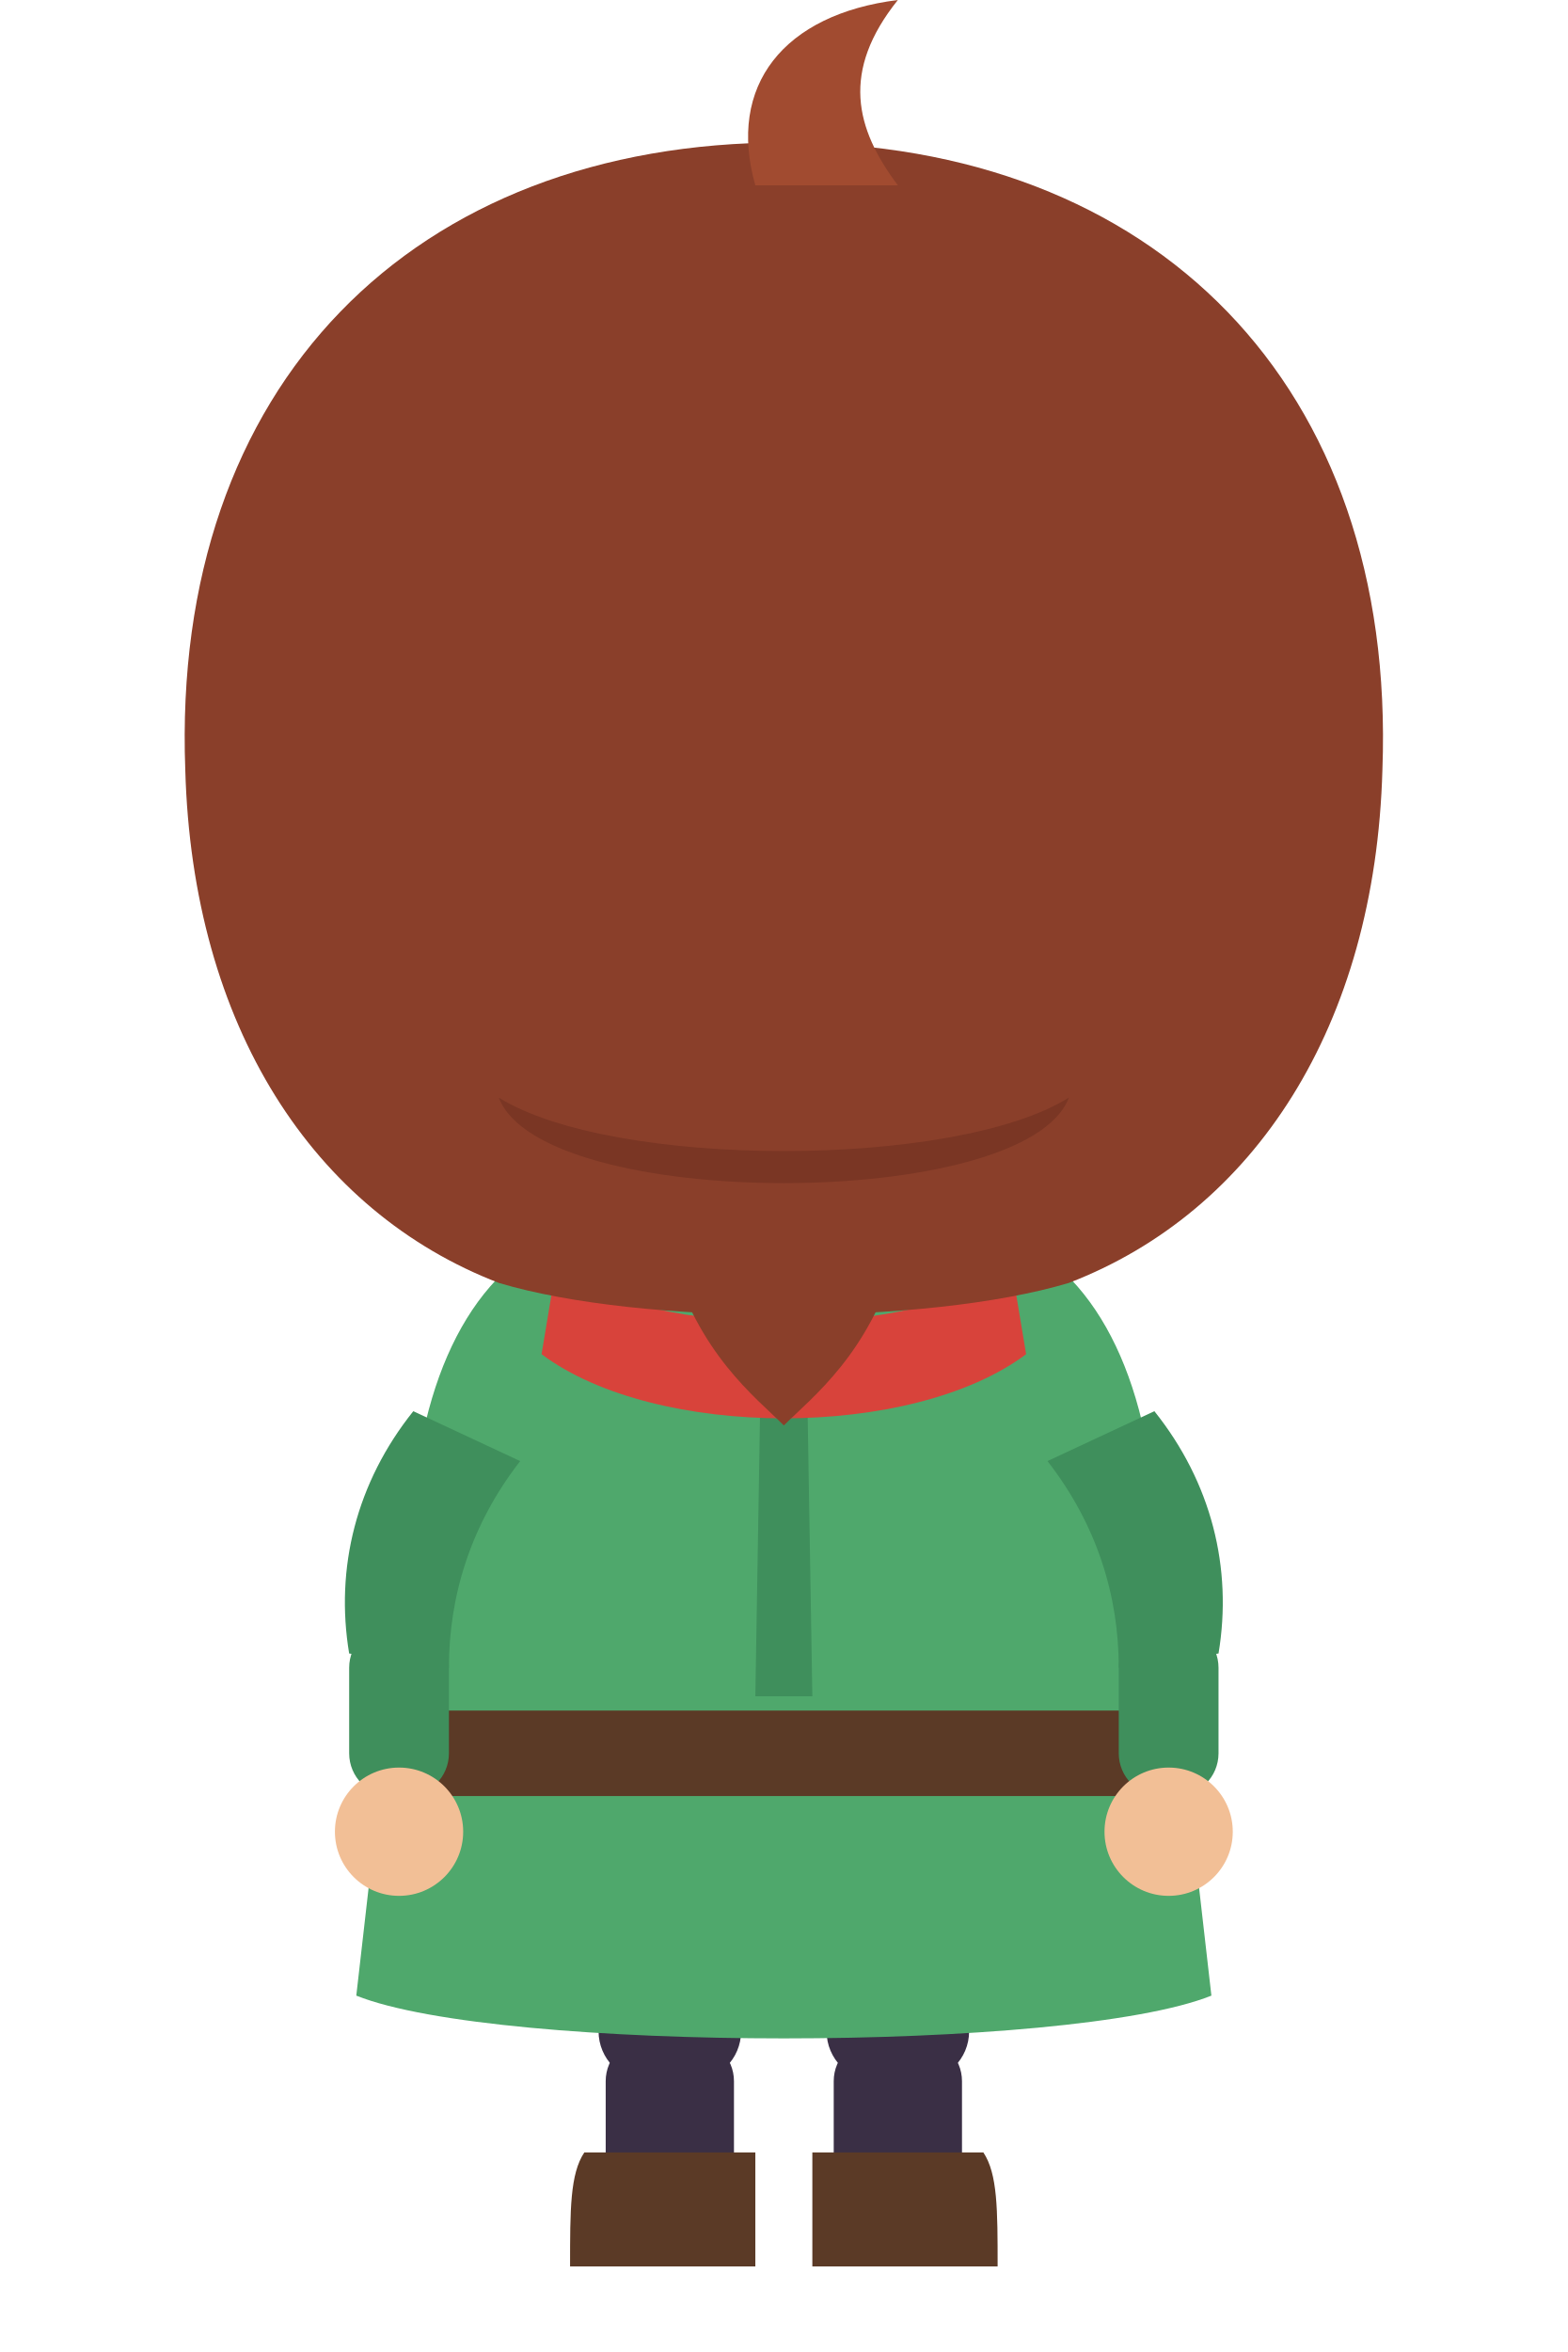
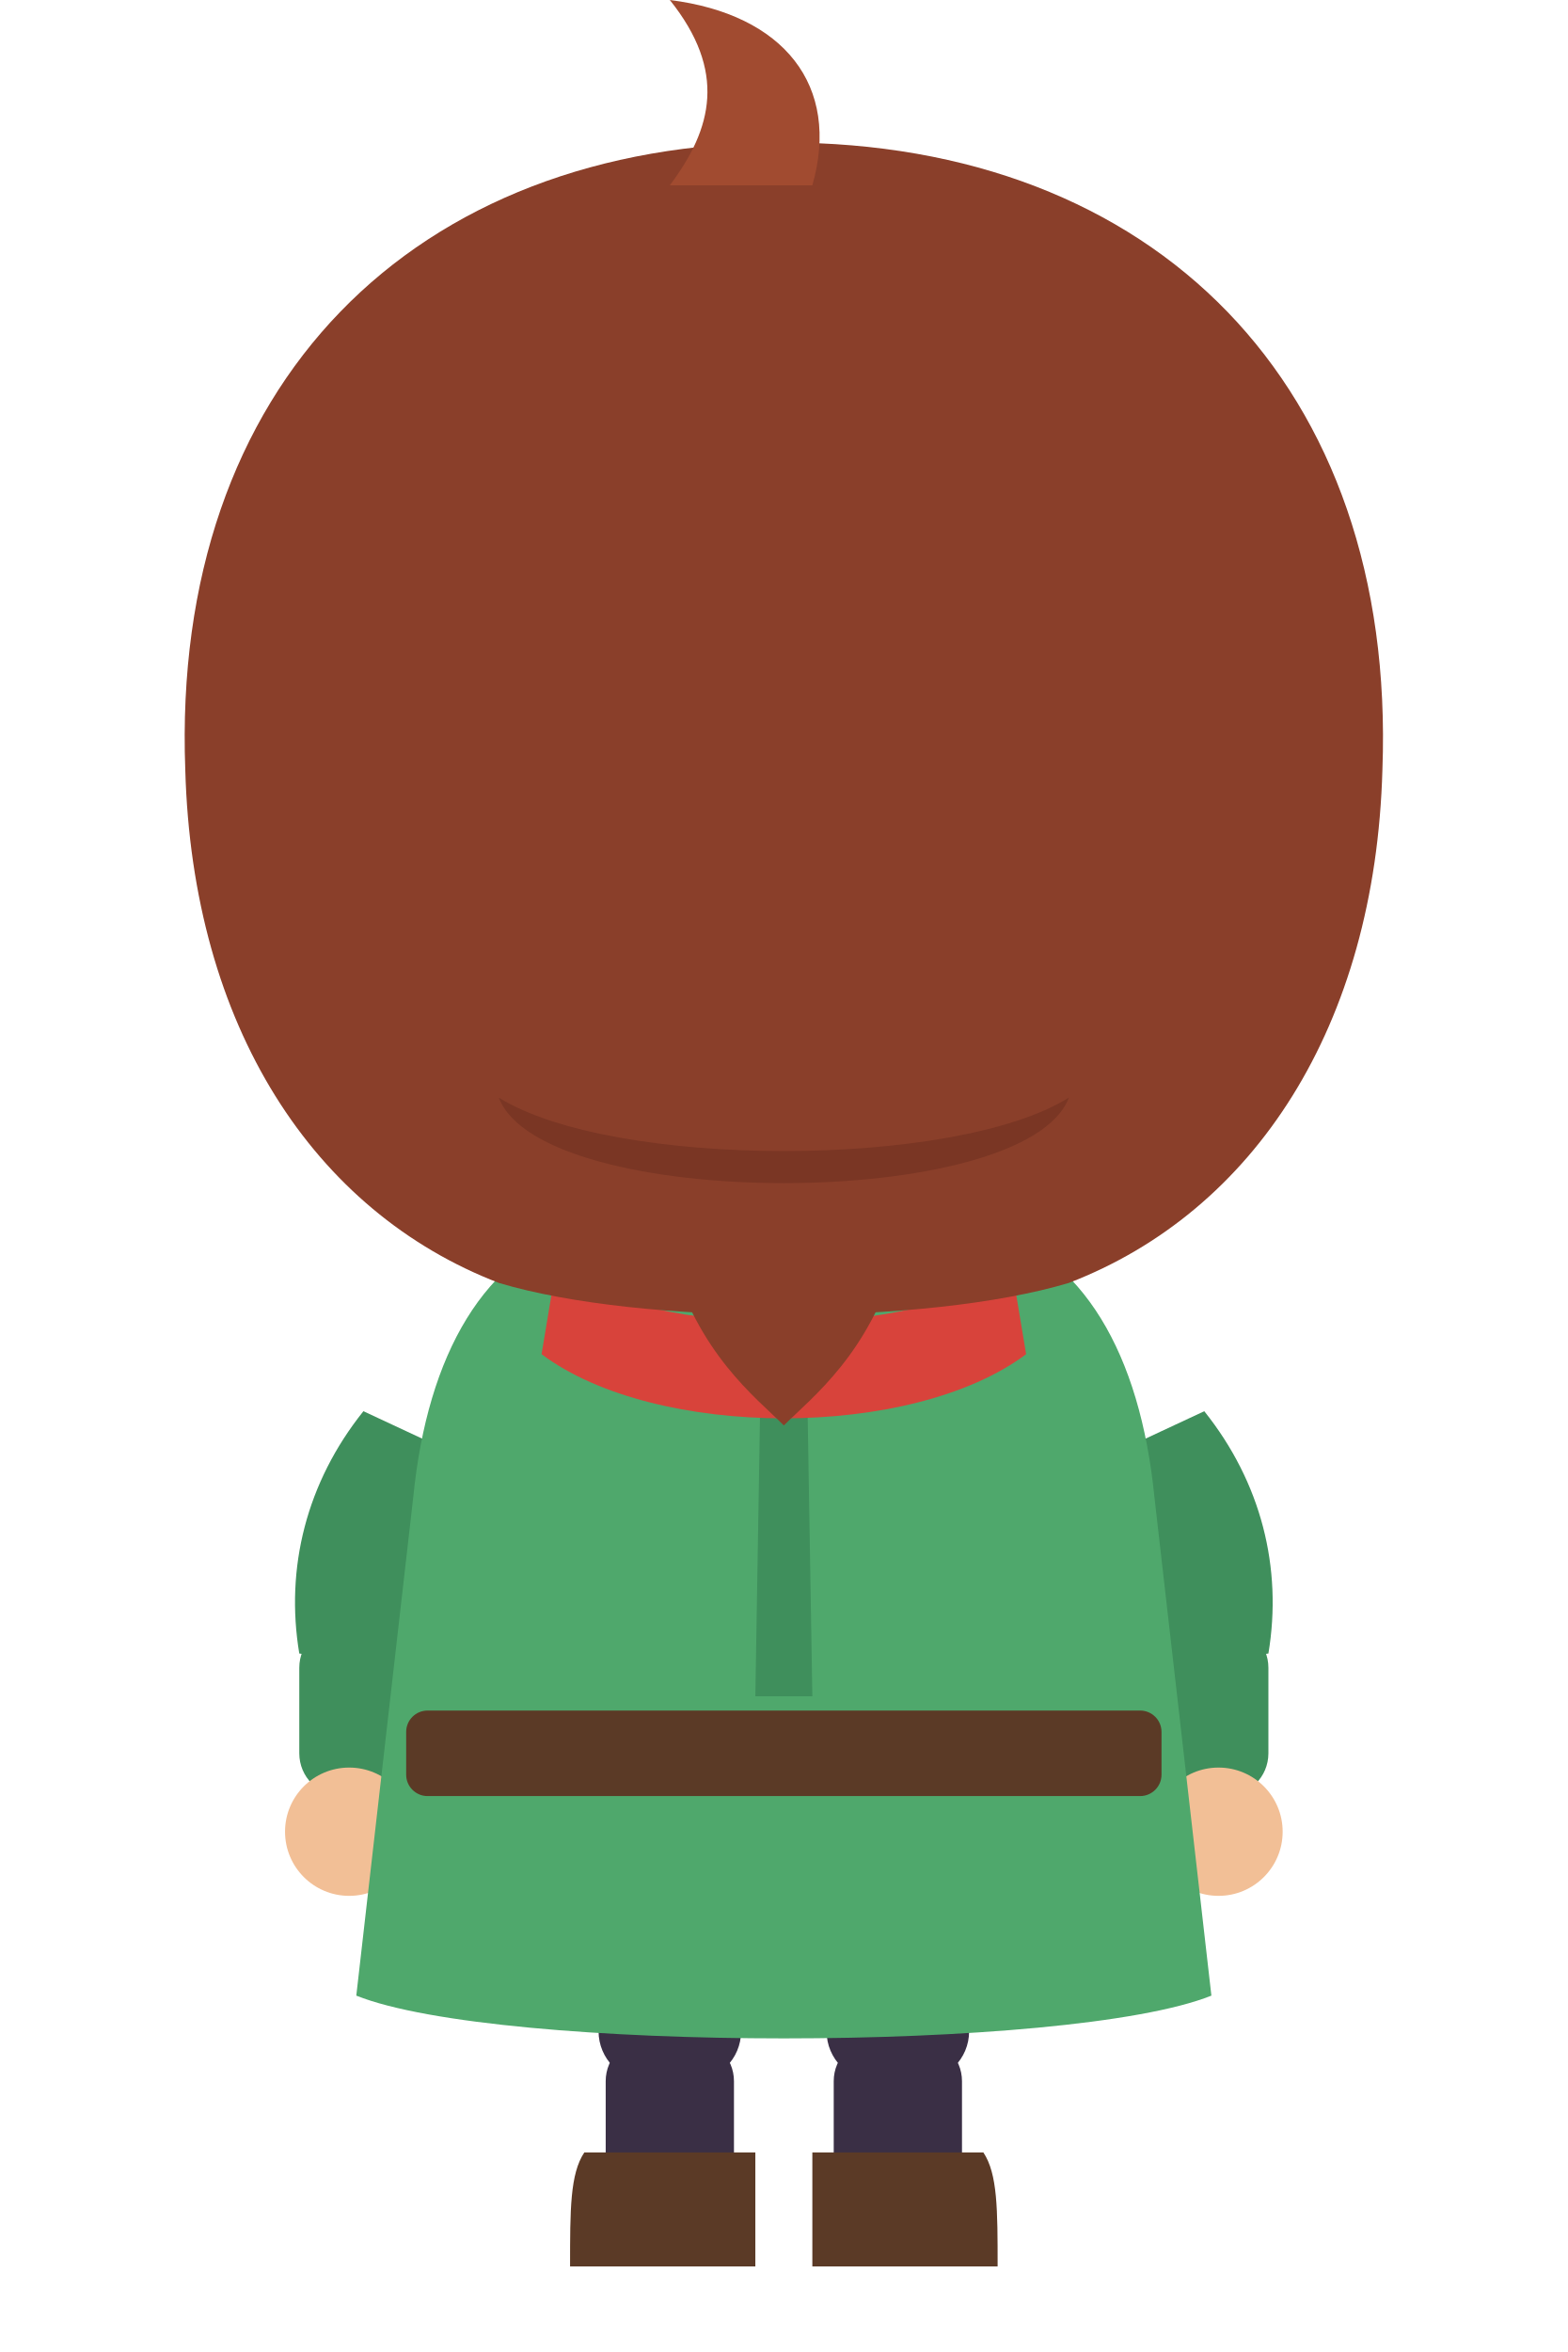
<svg xmlns="http://www.w3.org/2000/svg" viewBox="0 0 220 330">
-   <g id="hips">
+   <g id="hips" transform="matrix(-1 0 0 1 220 0)">
    <circle id="pivot-hips" cx="110" cy="262" r="2" fill="none" />
    <g id="leg_r_upper">
      <circle id="pivot-leg_r_upper" cx="94" cy="268" r="2" fill="none" />
      <rect fill="#3a2f45" x="84" y="264" width="20" height="28" rx="7" />
      <g id="leg_r_lower">
        <circle id="pivot-leg_r_lower" cx="94" cy="290" r="2" fill="none" />
        <rect fill="#3a2f45" x="85" y="286" width="18" height="22" rx="6" />
        <g id="foot_r">
          <circle id="pivot-foot_r" cx="94" cy="306" r="2" fill="none" />
          <path fill="#5b3a26" d="M82 302 L106 302 L106 318 L80 318 C80 310 80 305 82 302 Z" />
        </g>
      </g>
    </g>
    <g id="leg_l_upper">
      <circle id="pivot-leg_l_upper" cx="126" cy="268" r="2" fill="none" />
      <rect fill="#3a2f45" x="116" y="264" width="20" height="28" rx="7" />
      <g id="leg_l_lower">
        <circle id="pivot-leg_l_lower" cx="126" cy="290" r="2" fill="none" />
        <rect fill="#3a2f45" x="117" y="286" width="18" height="22" rx="6" />
        <g id="foot_l">
          <circle id="pivot-foot_l" cx="126" cy="306" r="2" fill="none" />
          <path fill="#5b3a26" d="M114 302 L138 302 C140 305 140 310 140 318 L114 318 Z" />
        </g>
      </g>
    </g>
    <g id="torso">
      <circle id="pivot-torso" cx="110" cy="262" r="2" fill="none" />
+       <g id="arm_r_upper" transform="translate(-7, 0)">
+         <circle id="pivot-arm_r_upper" cx="64" cy="206" r="2" fill="none" />
+         <path fill="#3f8f5c" d="M58 198 C50 208 47 220 49 232 L63 234 C63 224 66 214 73 205 Z" />
+         <g id="arm_r_lower">
+           <circle id="pivot-arm_r_lower" cx="56" cy="232" r="2" fill="none" />
+           <rect fill="#3f8f5c" x="49" y="228" width="14" height="24" rx="6" />
+           <g id="hand_r">
+             <circle id="pivot-hand_r" cx="56" cy="254" r="2" fill="none" />
+             <circle fill="#f2bf96" cx="56" cy="257" r="9" />
+           </g>
+         </g>
+       </g>
+       <g id="arm_l_upper" transform="translate(7, 0)">
+         <circle id="pivot-arm_l_upper" cx="156" cy="206" r="2" fill="none" />
+         <path fill="#3f8f5c" d="M162 198 C170 208 173 220 171 232 L157 234 C157 224 154 214 147 205 Z" />
+         <g id="arm_l_lower">
+           <circle id="pivot-arm_l_lower" cx="164" cy="232" r="2" fill="none" />
+           <rect fill="#3f8f5c" x="157" y="228" width="14" height="24" rx="6" />
+           <g id="hand_l">
+             <circle id="pivot-hand_l" cx="164" cy="254" r="2" fill="none" />
+             <circle fill="#f2bf96" cx="164" cy="257" r="9" />
+           </g>
+         </g>
+       </g>
      <path id="tunic" fill="#4fa86c" d="M82 172 L138 172 C152 176 160 190 162 210 L170 280 C150 288 70 288 50 280 L58 210 C60 190 68 176 82 172 Z" />
      <path id="seam" class="flat" fill="#3f8f5c" d="M107 178 L113 178 L114 238 L106 238 Z" />
      <rect id="belt" fill="#5b3a26" x="57" y="240" width="106" height="12" rx="3" />
      <path id="scarf" fill="#d8433b" d="M78 178 C92 188 128 188 142 178 L144 190 C128 202 92 202 76 190 Z" />
      <g id="head">
        <circle id="pivot-head" cx="110" cy="182" r="2" fill="none" />
        <g transform="translate(10, 4)">
          <circle id="ear_l" fill="#f2bf96" cx="168" cy="120" r="13" />
          <circle id="ear_r" fill="#f2bf96" cx="32" cy="120" r="13" />
          <path id="hair_back" fill="#8a3f2a" d="M100 16 C152 16 186 50 184 104 C183 140 166 166 140 176 C120 182 80 182 60 176 C34 166 17 140 16 104 C14 50 48 16 100 16 Z" />
          <path id="hair_shade" class="flat" fill="#7a3624" d="M60 150 C76 160 124 160 140 150 C134 166 66 166 60 150 Z" />
          <path id="nape" fill="#8a3f2a" d="M84 172 C88 186 96 192 100 196 C104 192 112 186 116 172 Z" />
          <path id="tuft" fill="#a14b30" d="M96 22 C92 8 100 -2 116 -4 C108 6 110 14 116 22 C110 22 102 22 96 22 Z" />
          <g id="eyes">
            <circle id="pivot-eyes" cx="100" cy="122" r="2" fill="none" />
          </g>
        </g>
      </g>
-       <g id="arm_r_upper">
-         <circle id="pivot-arm_r_upper" cx="64" cy="206" r="2" fill="none" />
-         <path fill="#3f8f5c" d="M58 198 C50 208 47 220 49 232 L63 234 C63 224 66 214 73 205 Z" />
-         <g id="arm_r_lower">
-           <circle id="pivot-arm_r_lower" cx="56" cy="232" r="2" fill="none" />
-           <rect fill="#3f8f5c" x="49" y="228" width="14" height="24" rx="6" />
-           <g id="hand_r">
-             <circle id="pivot-hand_r" cx="56" cy="254" r="2" fill="none" />
-             <circle fill="#f2bf96" cx="56" cy="257" r="9" />
-           </g>
-         </g>
-       </g>
-       <g id="arm_l_upper">
-         <circle id="pivot-arm_l_upper" cx="156" cy="206" r="2" fill="none" />
-         <path fill="#3f8f5c" d="M162 198 C170 208 173 220 171 232 L157 234 C157 224 154 214 147 205 Z" />
-         <g id="arm_l_lower">
-           <circle id="pivot-arm_l_lower" cx="164" cy="232" r="2" fill="none" />
-           <rect fill="#3f8f5c" x="157" y="228" width="14" height="24" rx="6" />
-           <g id="hand_l">
-             <circle id="pivot-hand_l" cx="164" cy="254" r="2" fill="none" />
-             <circle fill="#f2bf96" cx="164" cy="257" r="9" />
-           </g>
-         </g>
-       </g>
    </g>
  </g>
</svg>
